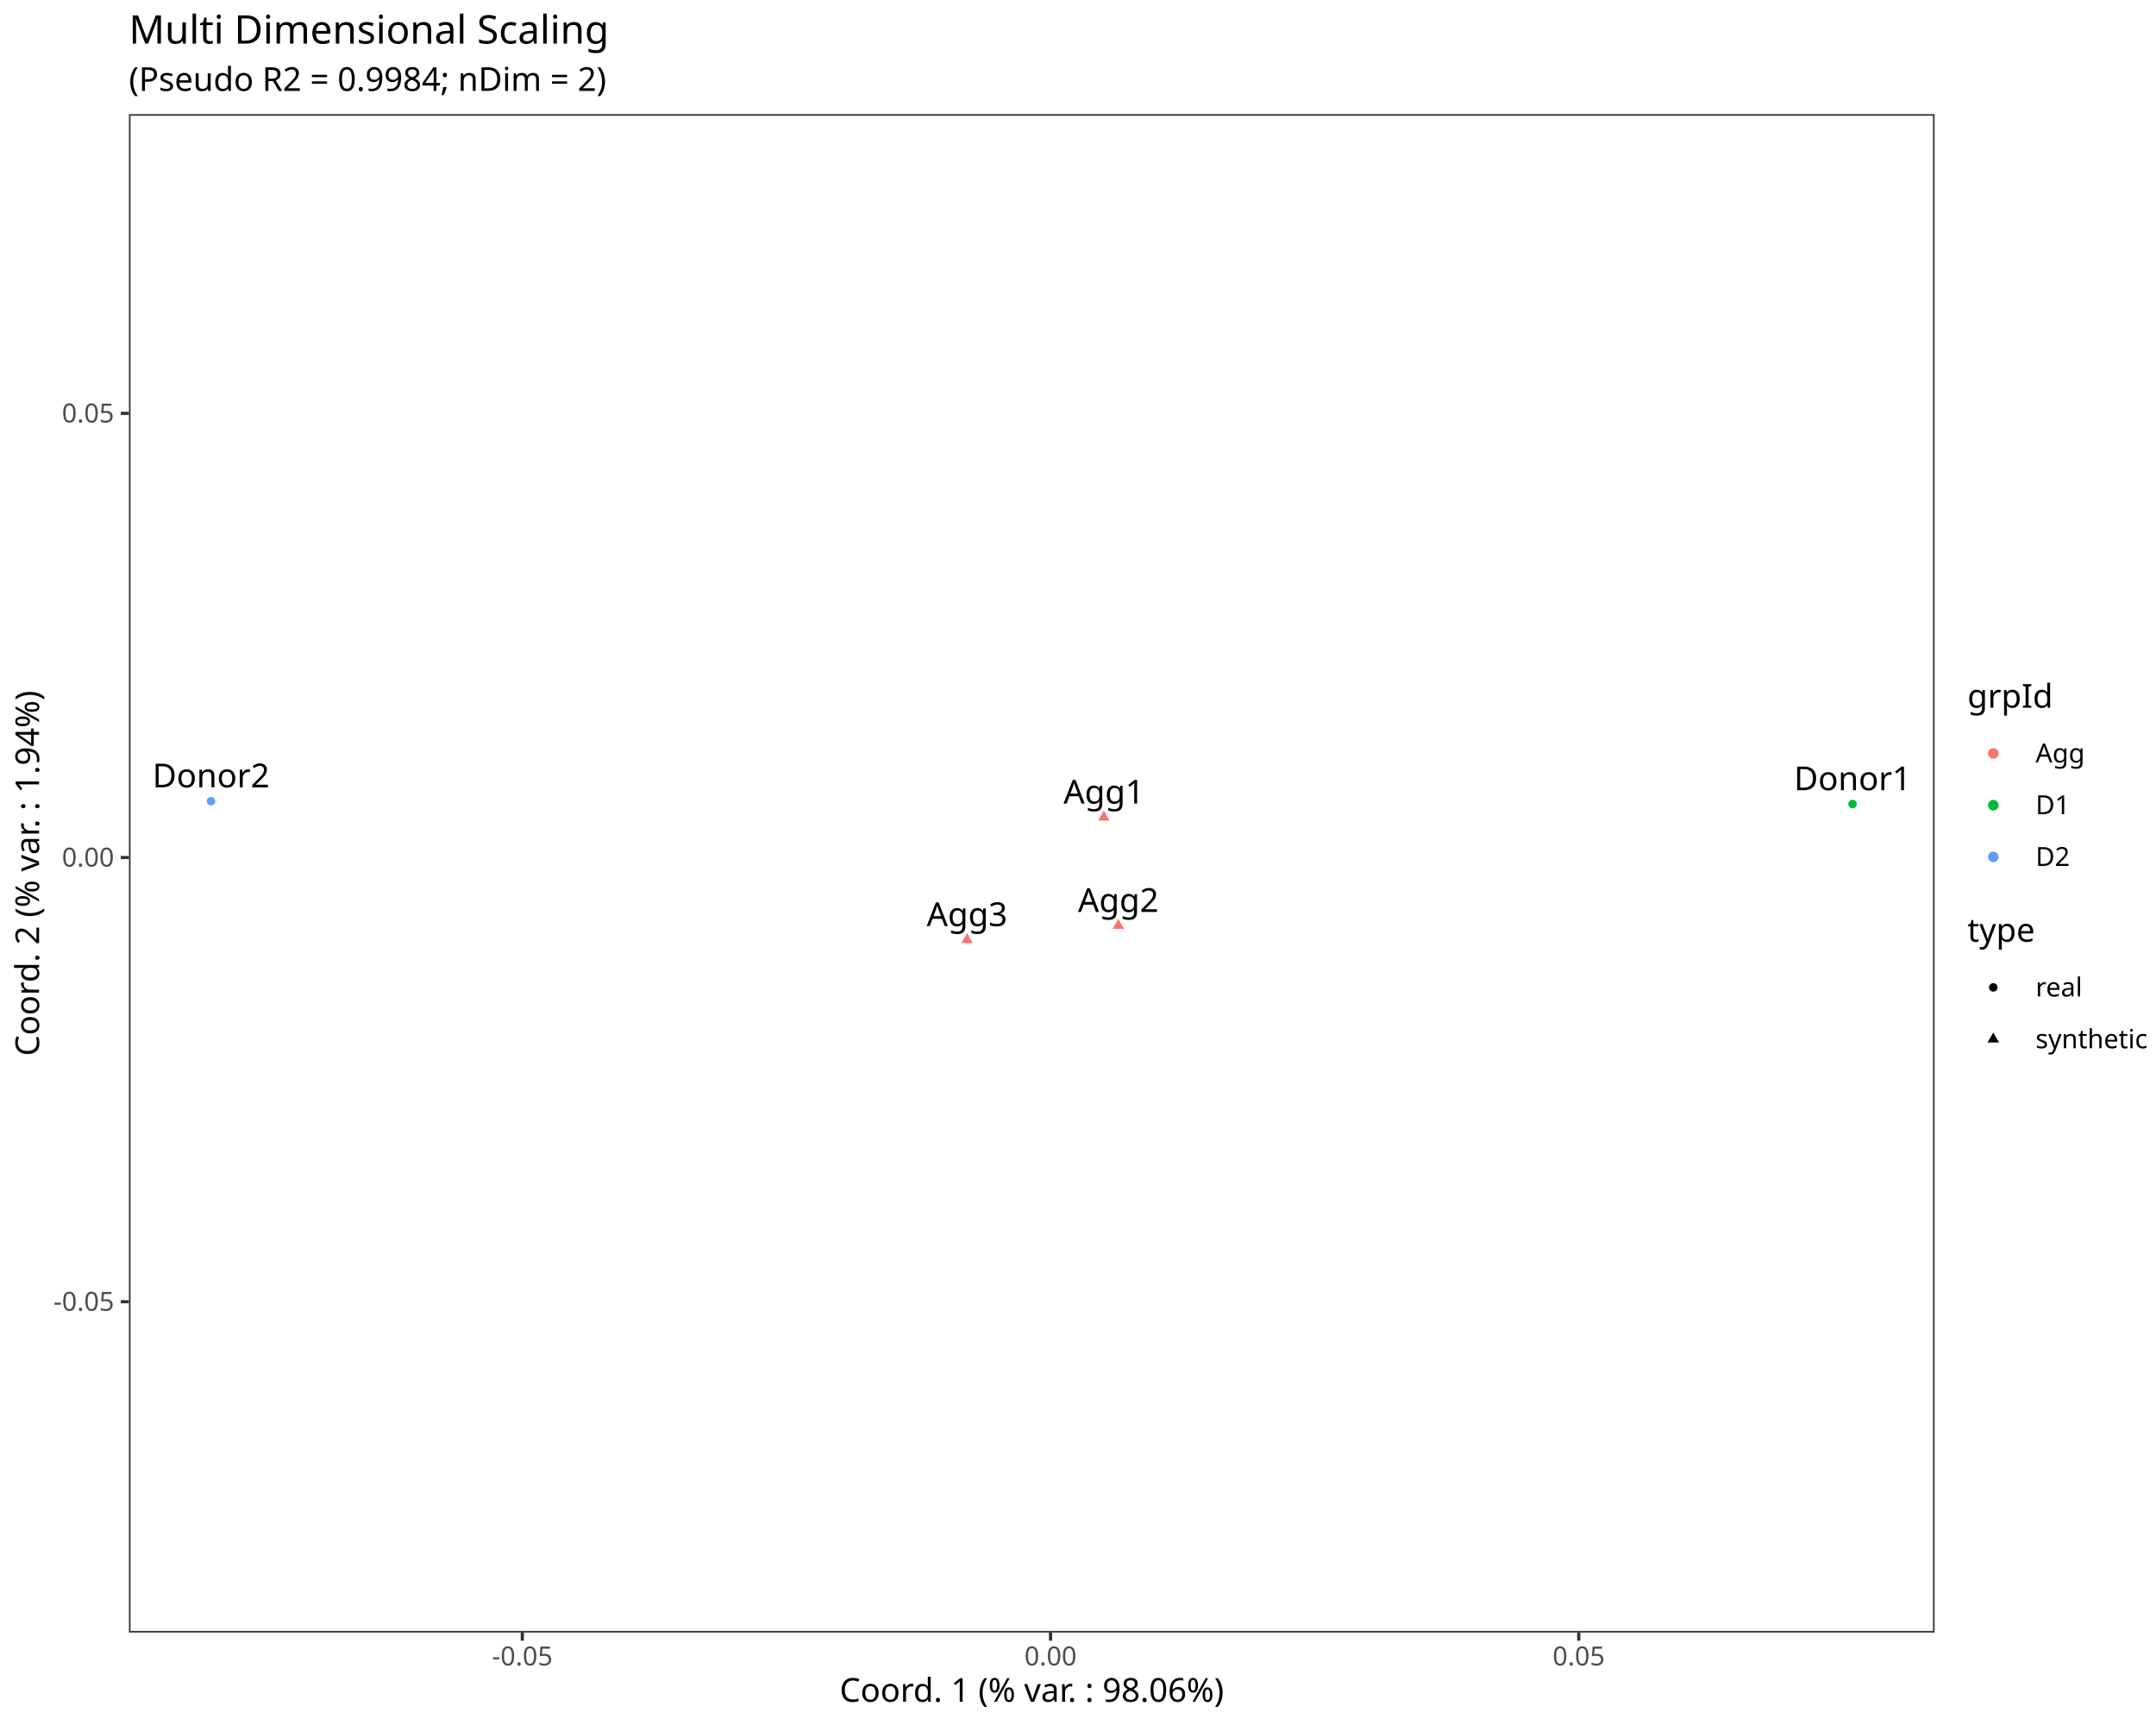
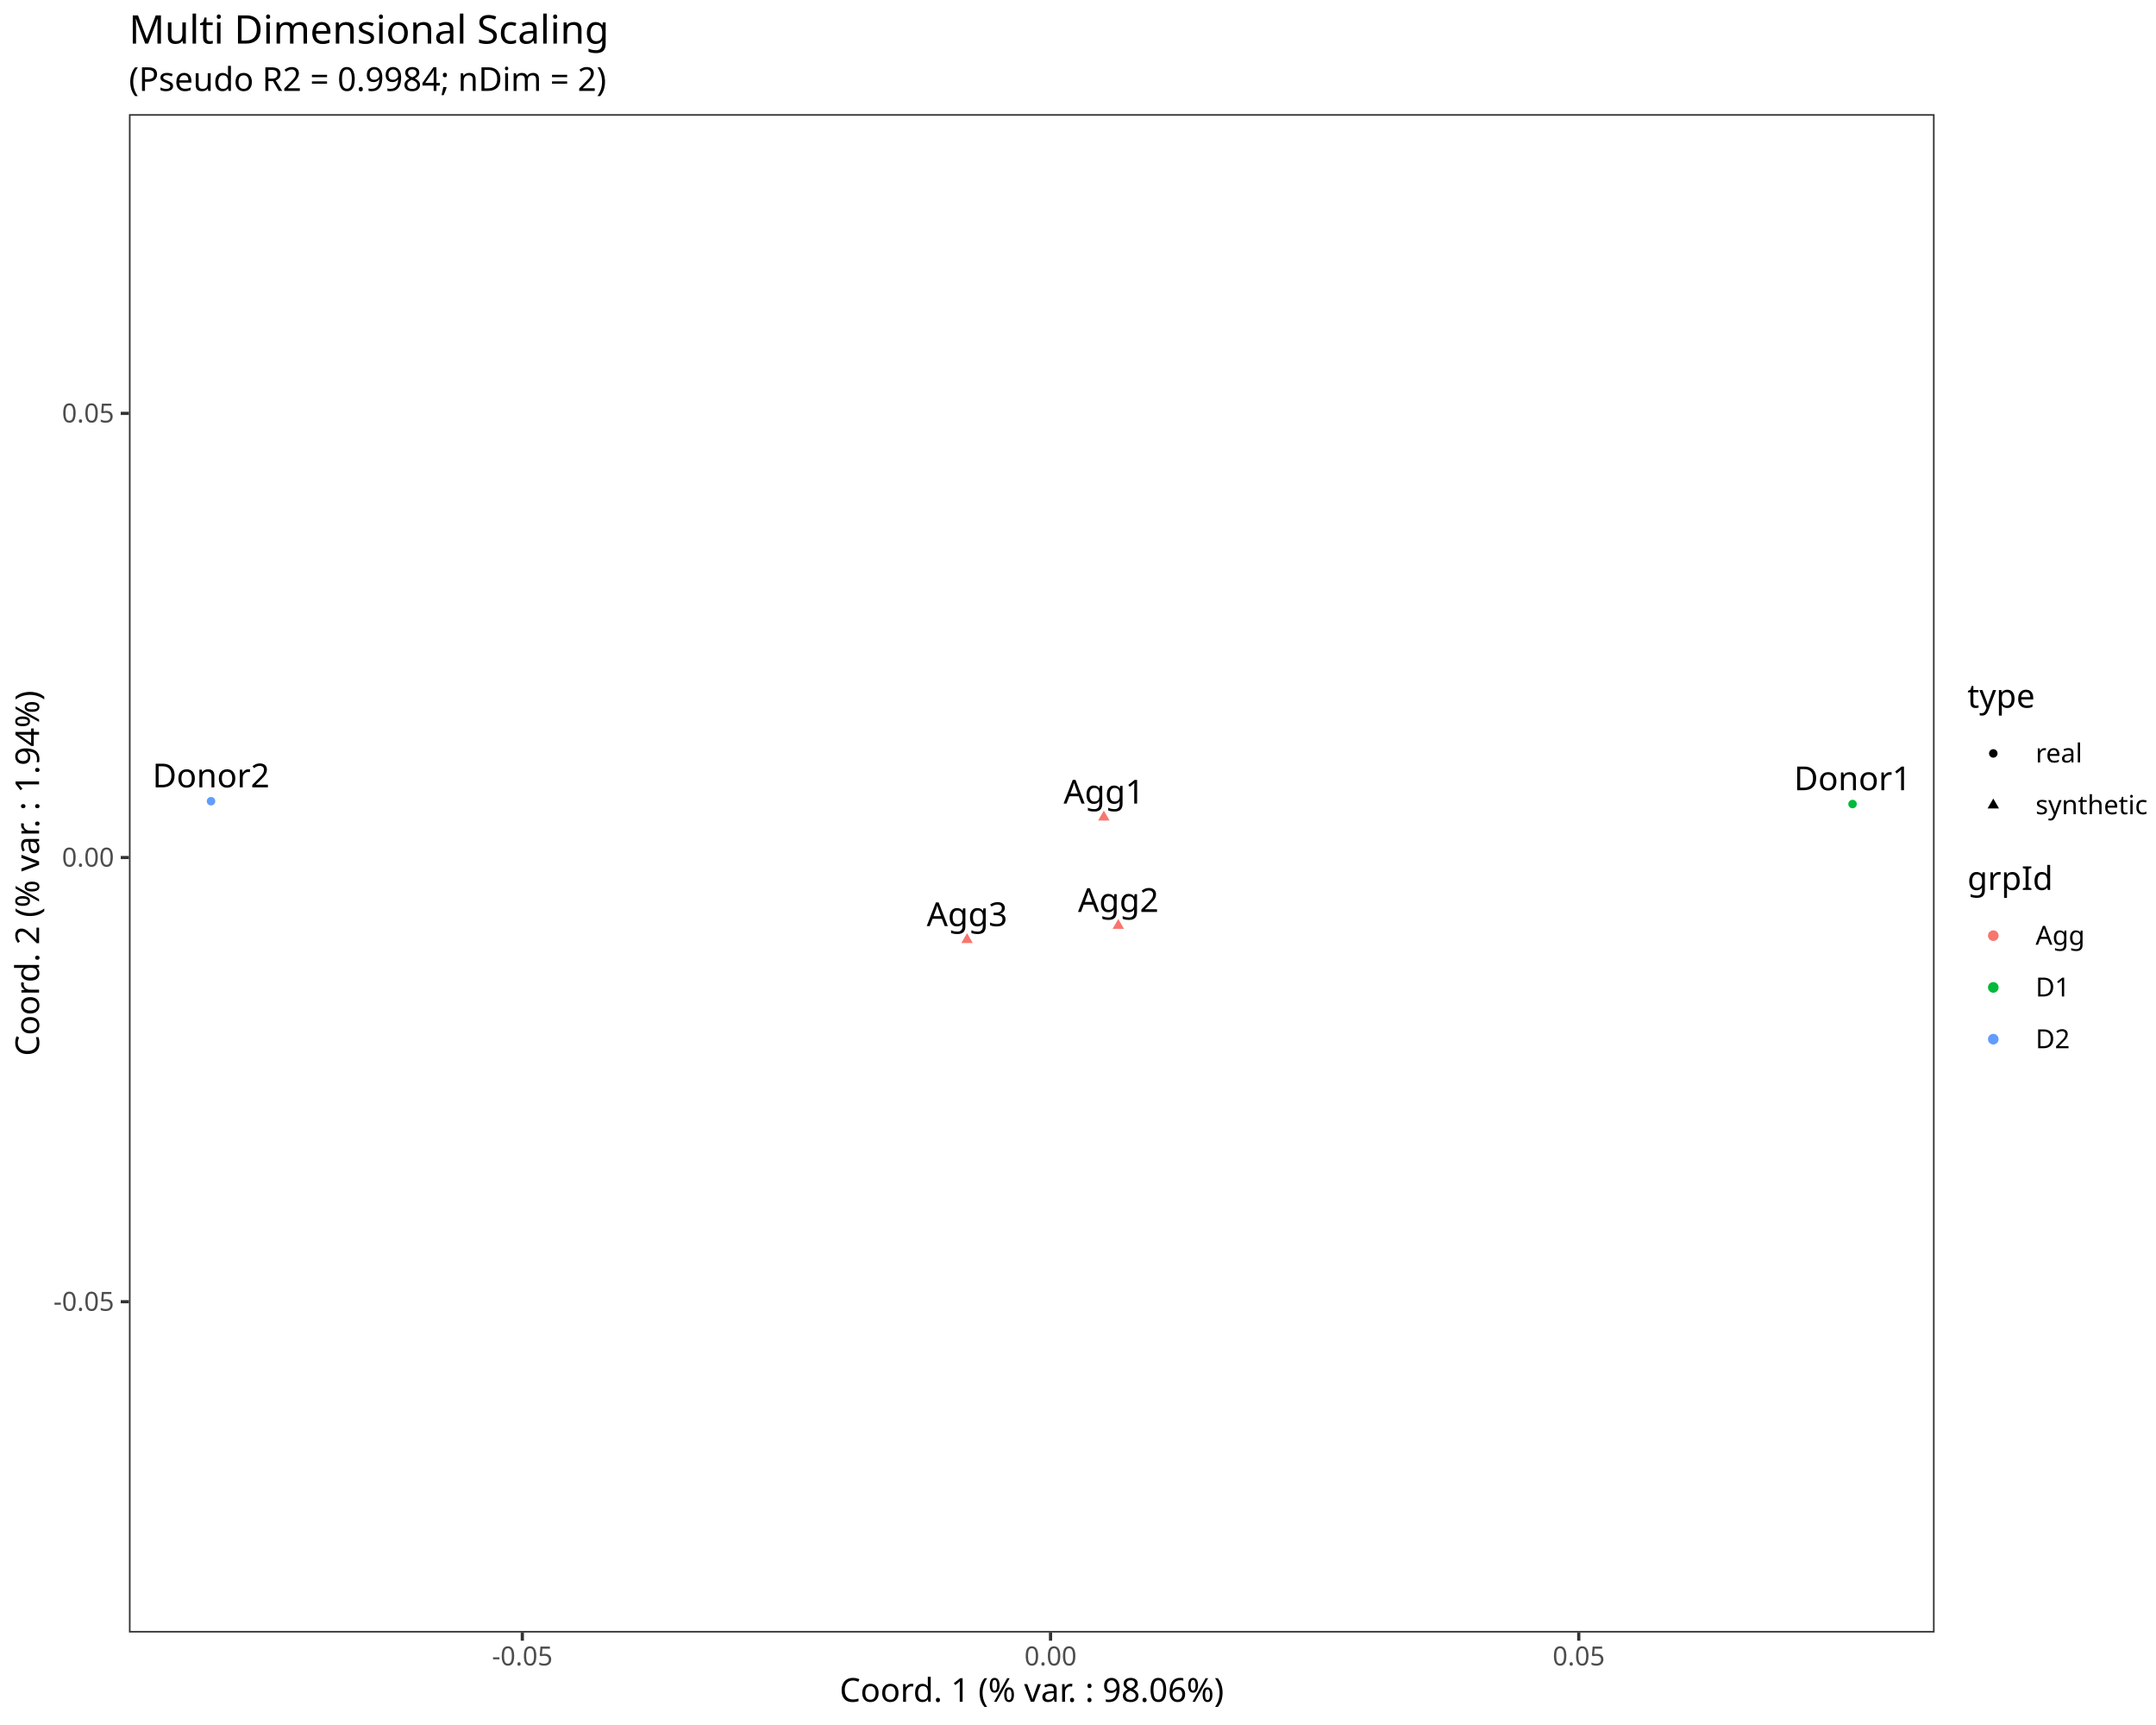
<svg xmlns="http://www.w3.org/2000/svg" class="svglite" data-engine-version="2.0" width="720.00pt" height="576.00pt" viewBox="0 0 720.00 576.00">
  <defs>
    <style type="text/css">
    .svglite line, .svglite polyline, .svglite polygon, .svglite path, .svglite rect, .svglite circle {
      fill: none;
      stroke: #000000;
      stroke-linecap: round;
      stroke-linejoin: round;
      stroke-miterlimit: 10.00;
    }
  </style>
  </defs>
  <rect width="100%" height="100%" style="stroke: none; fill: #FFFFFF;" />
  <defs>
    <clipPath id="cpMC4wMHw3MjAuMDB8MC4wMHw1NzYuMDA=">
      <rect x="0.00" y="0.00" width="720.00" height="576.00" />
    </clipPath>
  </defs>
  <g clip-path="url(#cpMC4wMHw3MjAuMDB8MC4wMHw1NzYuMDA=)">
    <rect x="0.00" y="0.00" width="720.00" height="576.00" style="stroke-width: 1.07; stroke: #FFFFFF; fill: #FFFFFF;" />
  </g>
  <defs>
    <clipPath id="cpNDMuMDZ8NjQ2LjA3fDM4LjEyfDU0NS4xMQ==">
      <rect x="43.06" y="38.12" width="603.00" height="507.00" />
    </clipPath>
  </defs>
  <g clip-path="url(#cpNDMuMDZ8NjQ2LjA3fDM4LjEyfDU0NS4xMQ==)">
    <rect x="43.06" y="38.12" width="603.00" height="507.00" style="stroke-width: 1.07; stroke: none; fill: #FFFFFF;" />
    <circle cx="618.66" cy="268.48" r="1.42" style="stroke-width: 0.71; stroke: none; fill: #00BA38;" />
    <circle cx="70.47" cy="267.53" r="1.42" style="stroke-width: 0.71; stroke: none; fill: #619CFF;" />
    <polygon points="368.63,270.66 370.54,273.98 366.72,273.98 " style="stroke-width: 0.71; stroke: none; fill: #F8766D;" />
    <polygon points="373.46,306.84 375.37,310.16 371.54,310.16 " style="stroke-width: 0.71; stroke: none; fill: #F8766D;" />
    <polygon points="322.95,311.58 324.86,314.89 321.03,314.89 " style="stroke-width: 0.71; stroke: none; fill: #F8766D;" />
    <text x="618.67" y="263.86" text-anchor="middle" style="font-size: 11.04px; font-family: sans;" textLength="36.21px" lengthAdjust="spacingAndGlyphs">Donor1</text>
    <text x="70.47" y="262.91" text-anchor="middle" style="font-size: 11.04px; font-family: sans;" textLength="36.21px" lengthAdjust="spacingAndGlyphs">Donor2</text>
    <text x="368.65" y="268.33" text-anchor="middle" style="font-size: 11.04px; font-family: sans;" textLength="25.79px" lengthAdjust="spacingAndGlyphs">Agg1</text>
    <text x="373.47" y="304.51" text-anchor="middle" style="font-size: 11.04px; font-family: sans;" textLength="25.79px" lengthAdjust="spacingAndGlyphs">Agg2</text>
    <text x="322.95" y="309.24" text-anchor="middle" style="font-size: 11.04px; font-family: sans;" textLength="25.79px" lengthAdjust="spacingAndGlyphs">Agg3</text>
    <rect x="43.06" y="38.12" width="603.00" height="507.00" style="stroke-width: 1.07; stroke: #333333;" />
  </g>
  <g clip-path="url(#cpMC4wMHw3MjAuMDB8MC4wMHw1NzYuMDA=)">
    <text x="38.13" y="437.68" text-anchor="end" style="font-size: 8.80px; fill: #4D4D4D; font-family: sans;" textLength="20.06px" lengthAdjust="spacingAndGlyphs">-0.05</text>
    <text x="38.13" y="289.37" text-anchor="end" style="font-size: 8.80px; fill: #4D4D4D; font-family: sans;" textLength="17.13px" lengthAdjust="spacingAndGlyphs">0.00</text>
    <text x="38.13" y="141.06" text-anchor="end" style="font-size: 8.80px; fill: #4D4D4D; font-family: sans;" textLength="17.13px" lengthAdjust="spacingAndGlyphs">0.05</text>
    <polyline points="40.32,434.66 43.06,434.66 " style="stroke-width: 1.07; stroke: #333333; stroke-linecap: butt;" />
    <polyline points="40.32,286.34 43.06,286.34 " style="stroke-width: 1.07; stroke: #333333; stroke-linecap: butt;" />
    <polyline points="40.32,138.03 43.06,138.03 " style="stroke-width: 1.07; stroke: #333333; stroke-linecap: butt;" />
    <polyline points="174.43,547.85 174.43,545.11 " style="stroke-width: 1.07; stroke: #333333; stroke-linecap: butt;" />
    <polyline points="350.83,547.85 350.83,545.11 " style="stroke-width: 1.07; stroke: #333333; stroke-linecap: butt;" />
    <polyline points="527.23,547.85 527.23,545.11 " style="stroke-width: 1.07; stroke: #333333; stroke-linecap: butt;" />
    <text x="174.43" y="556.10" text-anchor="middle" style="font-size: 8.80px; fill: #4D4D4D; font-family: sans;" textLength="20.06px" lengthAdjust="spacingAndGlyphs">-0.05</text>
    <text x="350.83" y="556.10" text-anchor="middle" style="font-size: 8.80px; fill: #4D4D4D; font-family: sans;" textLength="17.13px" lengthAdjust="spacingAndGlyphs">0.00</text>
    <text x="527.23" y="556.10" text-anchor="middle" style="font-size: 8.80px; fill: #4D4D4D; font-family: sans;" textLength="17.13px" lengthAdjust="spacingAndGlyphs">0.05</text>
    <text x="344.56" y="568.24" text-anchor="middle" style="font-size: 11.00px; font-family: sans;" textLength="130.23px" lengthAdjust="spacingAndGlyphs">Coord. 1 (% var. : 98.06%)</text>
    <text transform="translate(13.05,291.61) rotate(-90)" text-anchor="middle" style="font-size: 11.00px; font-family: sans;" textLength="124.11px" lengthAdjust="spacingAndGlyphs">Coord. 2 (% var. : 1.94%)</text>
-     <rect x="657.02" y="227.60" width="38.42" height="67.17" style="stroke-width: 1.07; stroke: none; fill: #FFFFFF;" />
-     <text x="657.02" y="236.31" style="font-size: 11.00px; font-family: sans;" textLength="25.07px" lengthAdjust="spacingAndGlyphs">grpId</text>
+     <rect x="657.02" y="227.60" width="57.50" height="49.89" style="stroke-width: 1.07; stroke: none; fill: #FFFFFF;" />
+     <text x="657.02" y="236.31" style="font-size: 11.00px; font-family: sans;" textLength="20.80px" lengthAdjust="spacingAndGlyphs">type</text>
    <rect x="657.02" y="242.94" width="17.28" height="17.28" style="stroke-width: 1.07; stroke: none; fill: #FFFFFF;" />
-     <circle cx="665.66" cy="251.58" r="1.42" style="stroke-width: 0.71; stroke: #F8766D; fill: #F8766D;" />
+     <circle cx="665.66" cy="251.58" r="1.42" style="stroke-width: 0.71; stroke: none; fill: #000000;" />
    <rect x="657.02" y="260.22" width="17.28" height="17.28" style="stroke-width: 1.07; stroke: none; fill: #FFFFFF;" />
-     <circle cx="665.66" cy="268.86" r="1.42" style="stroke-width: 0.71; stroke: #00BA38; fill: #00BA38;" />
-     <rect x="657.02" y="277.50" width="17.28" height="17.28" style="stroke-width: 1.07; stroke: none; fill: #FFFFFF;" />
-     <circle cx="665.66" cy="286.14" r="1.42" style="stroke-width: 0.71; stroke: #619CFF; fill: #619CFF;" />
-     <text x="679.78" y="254.60" style="font-size: 8.80px; font-family: sans;" textLength="15.66px" lengthAdjust="spacingAndGlyphs">Agg</text>
-     <text x="679.78" y="271.88" style="font-size: 8.80px; font-family: sans;" textLength="11.25px" lengthAdjust="spacingAndGlyphs">D1</text>
-     <text x="679.78" y="289.16" style="font-size: 8.80px; font-family: sans;" textLength="11.25px" lengthAdjust="spacingAndGlyphs">D2</text>
-     <rect x="657.02" y="305.73" width="57.50" height="49.89" style="stroke-width: 1.07; stroke: none; fill: #FFFFFF;" />
-     <text x="657.02" y="314.45" style="font-size: 11.00px; font-family: sans;" textLength="20.80px" lengthAdjust="spacingAndGlyphs">type</text>
+     <polygon points="665.66,266.64 667.58,269.96 663.75,269.96 " style="stroke-width: 0.71; stroke: none; fill: #000000;" />
+     <text x="679.78" y="254.60" style="font-size: 8.80px; font-family: sans;" textLength="14.67px" lengthAdjust="spacingAndGlyphs">real</text>
+     <text x="679.78" y="271.88" style="font-size: 8.80px; font-family: sans;" textLength="34.74px" lengthAdjust="spacingAndGlyphs">synthetic</text>
+     <rect x="657.02" y="288.45" width="38.42" height="67.17" style="stroke-width: 1.07; stroke: none; fill: #FFFFFF;" />
+     <text x="657.02" y="297.17" style="font-size: 11.00px; font-family: sans;" textLength="25.07px" lengthAdjust="spacingAndGlyphs">grpId</text>
+     <rect x="657.02" y="303.79" width="17.28" height="17.28" style="stroke-width: 1.07; stroke: none; fill: #FFFFFF;" />
+     <circle cx="665.66" cy="312.43" r="1.42" style="stroke-width: 0.71; stroke: #F8766D; fill: #F8766D;" />
    <rect x="657.02" y="321.07" width="17.28" height="17.28" style="stroke-width: 1.07; stroke: none; fill: #FFFFFF;" />
-     <circle cx="665.66" cy="329.71" r="1.42" style="stroke-width: 0.71; stroke: none; fill: #000000;" />
+     <circle cx="665.66" cy="329.71" r="1.42" style="stroke-width: 0.71; stroke: #00BA38; fill: #00BA38;" />
    <rect x="657.02" y="338.35" width="17.28" height="17.28" style="stroke-width: 1.07; stroke: none; fill: #FFFFFF;" />
-     <polygon points="665.66,344.78 667.58,348.09 663.75,348.09 " style="stroke-width: 0.71; stroke: none; fill: #000000;" />
-     <text x="679.78" y="332.74" style="font-size: 8.80px; font-family: sans;" textLength="14.67px" lengthAdjust="spacingAndGlyphs">real</text>
-     <text x="679.78" y="350.02" style="font-size: 8.80px; font-family: sans;" textLength="34.74px" lengthAdjust="spacingAndGlyphs">synthetic</text>
+     <circle cx="665.66" cy="346.99" r="1.42" style="stroke-width: 0.71; stroke: #619CFF; fill: #619CFF;" />
+     <text x="679.78" y="315.46" style="font-size: 8.80px; font-family: sans;" textLength="15.66px" lengthAdjust="spacingAndGlyphs">Agg</text>
+     <text x="679.78" y="332.74" style="font-size: 8.80px; font-family: sans;" textLength="11.25px" lengthAdjust="spacingAndGlyphs">D1</text>
+     <text x="679.78" y="350.02" style="font-size: 8.80px; font-family: sans;" textLength="11.25px" lengthAdjust="spacingAndGlyphs">D2</text>
    <text x="43.06" y="30.35" style="font-size: 11.00px; font-family: sans;" textLength="158.39px" lengthAdjust="spacingAndGlyphs">(Pseudo R2 = 0.9984; nDim = 2)</text>
    <text x="43.06" y="14.56" style="font-size: 13.20px; font-family: sans;" textLength="151.15px" lengthAdjust="spacingAndGlyphs">Multi Dimensional Scaling</text>
  </g>
</svg>
